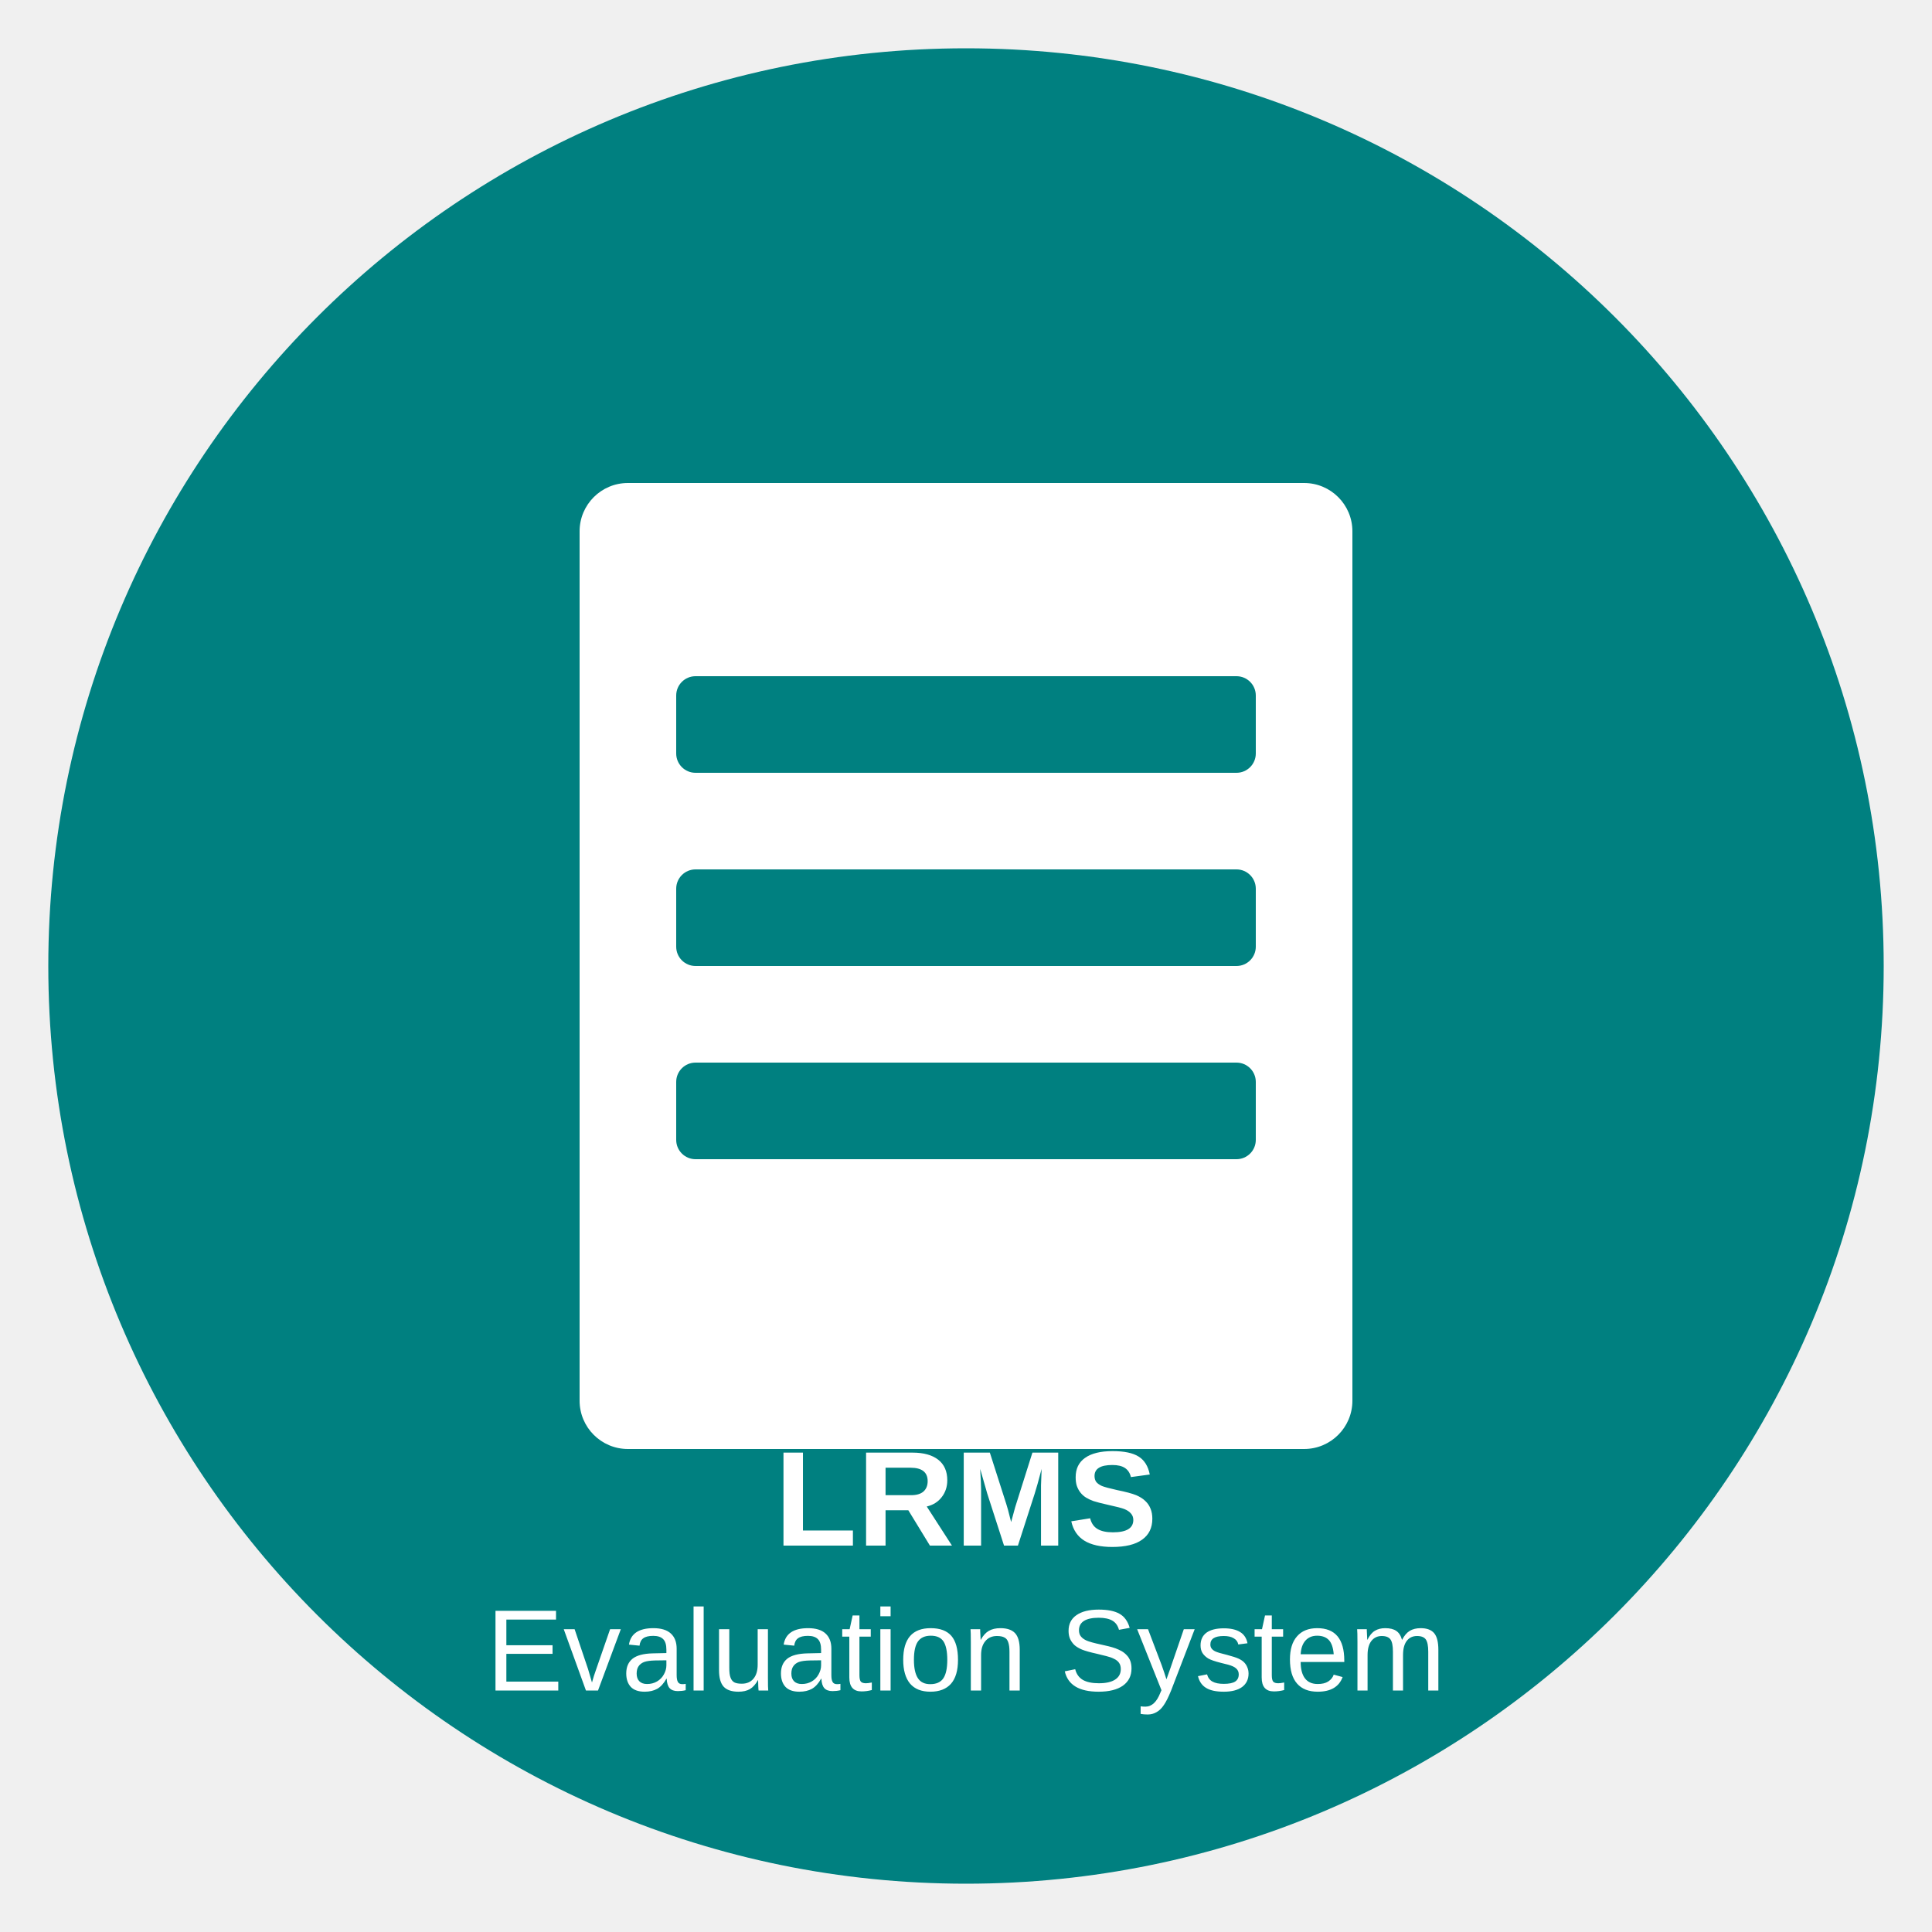
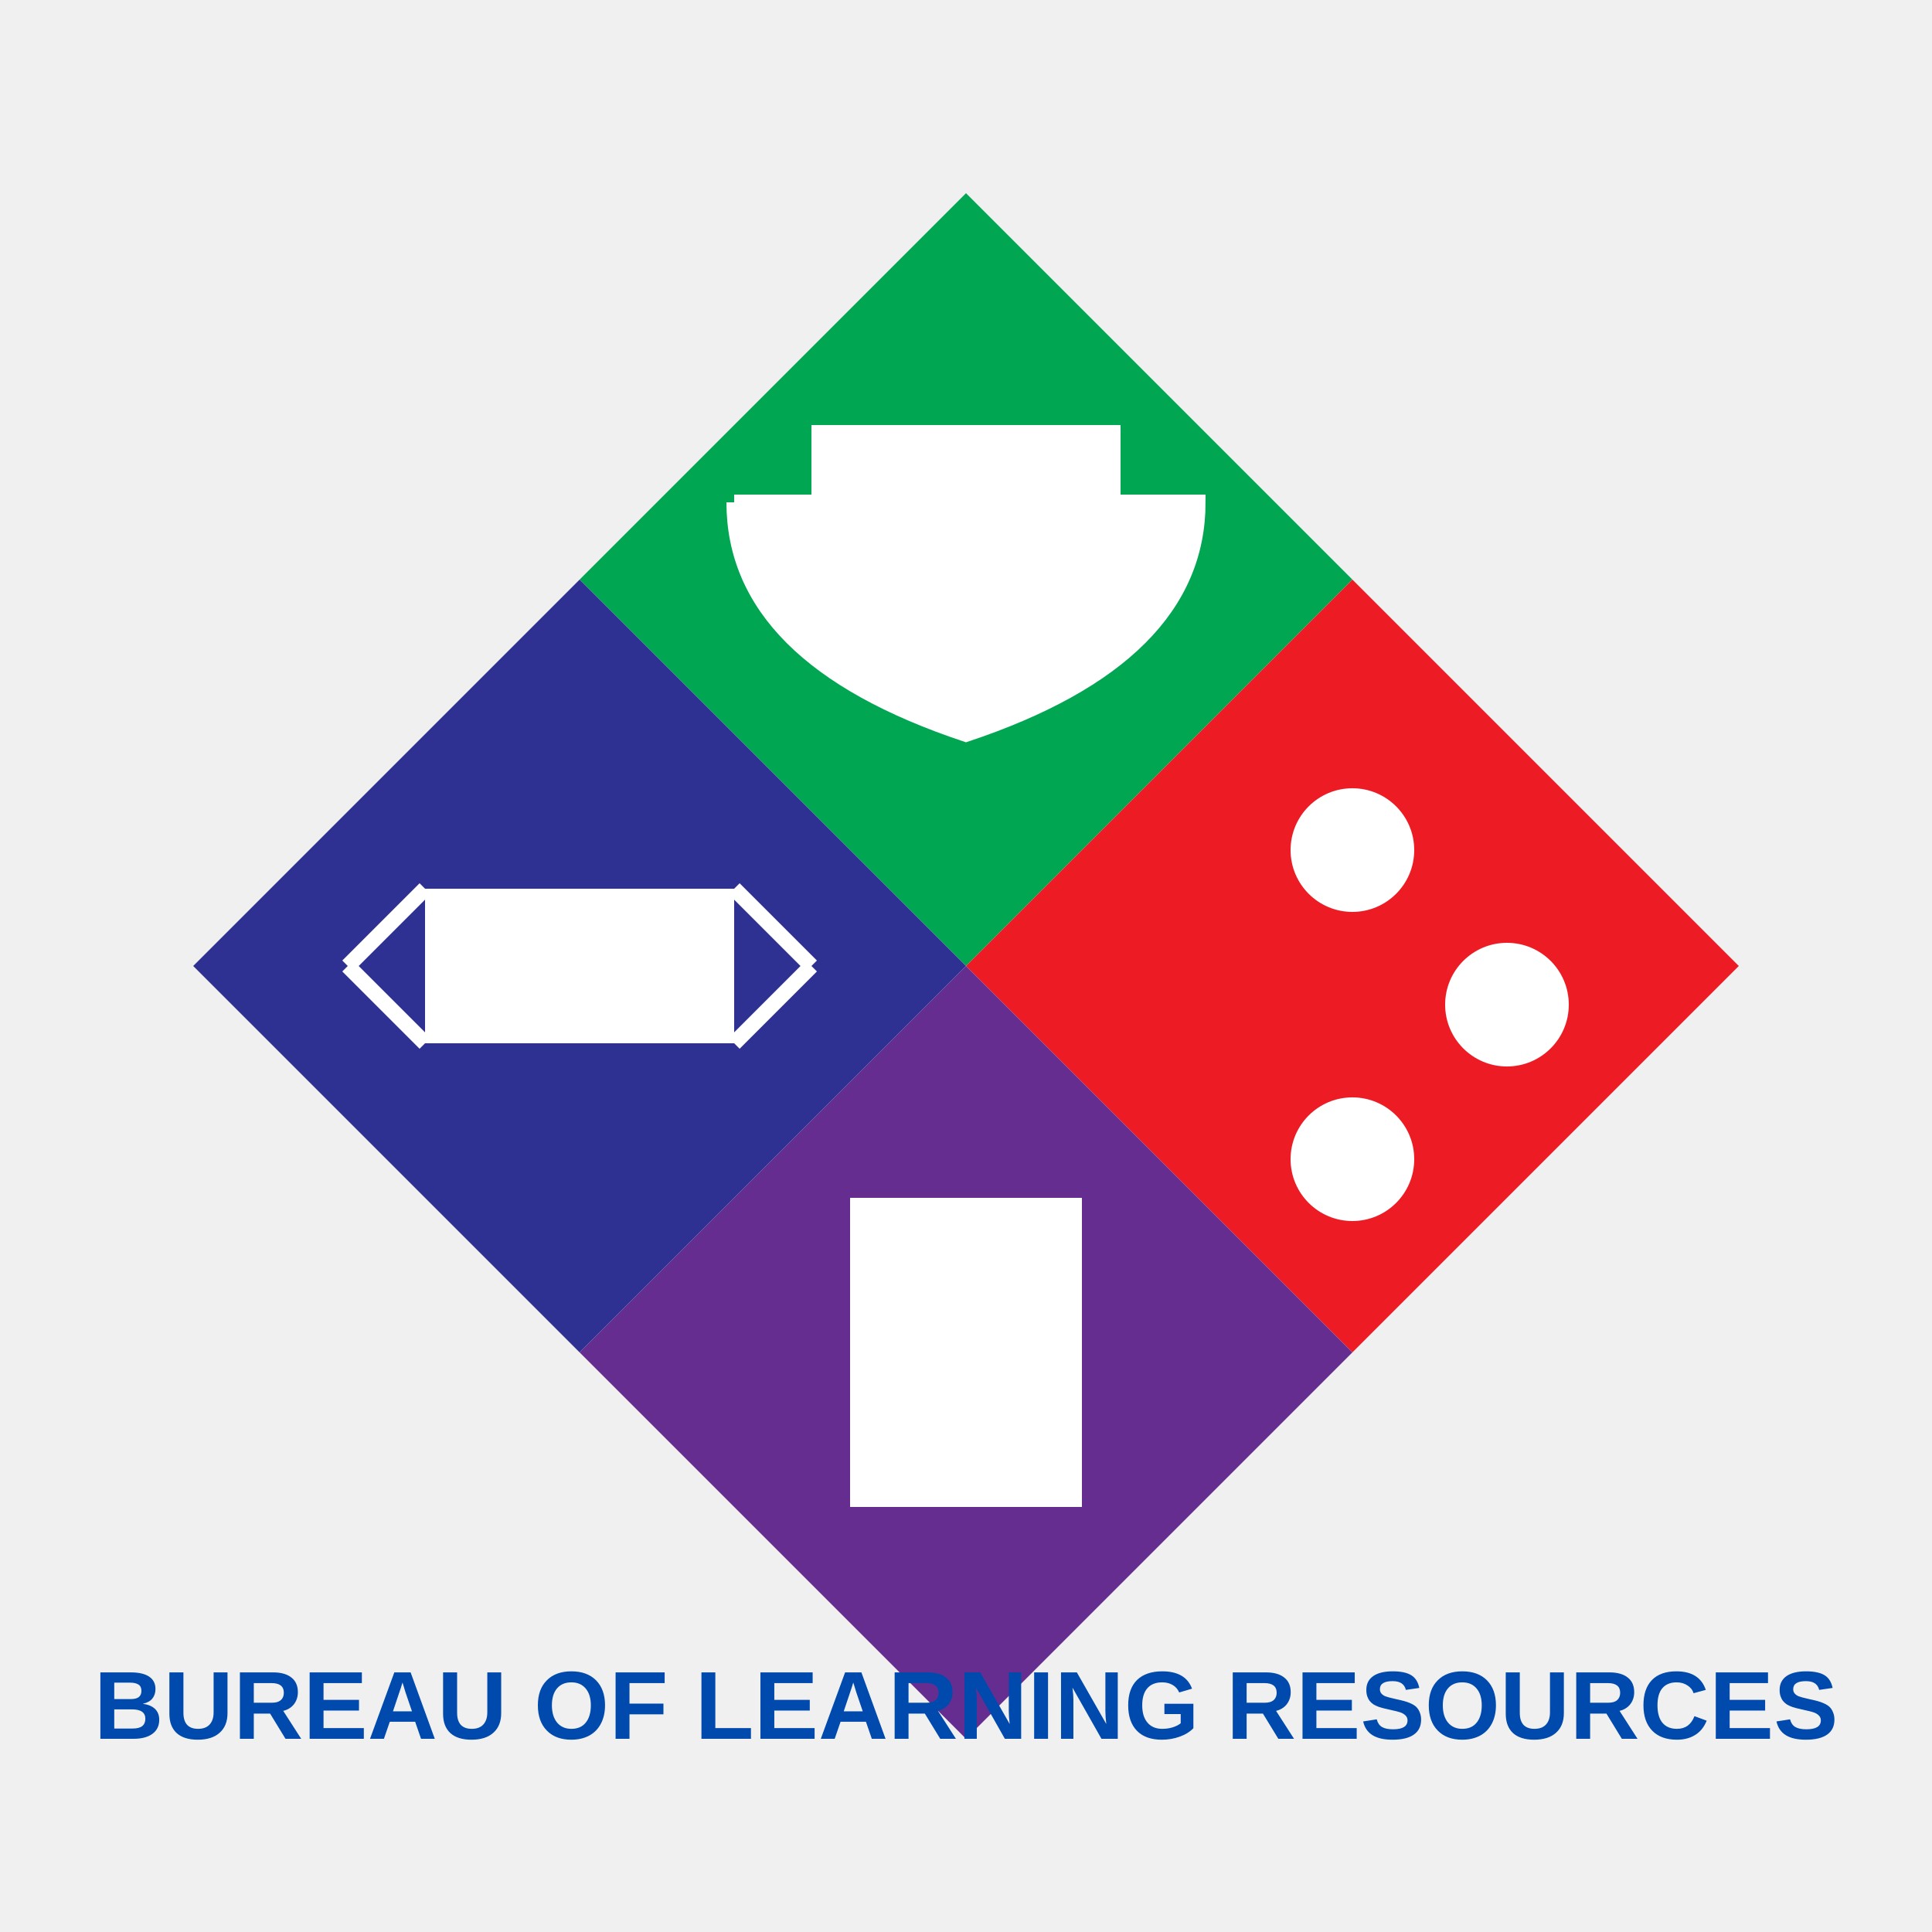
<svg xmlns="http://www.w3.org/2000/svg" width="200" height="200" viewBox="0 0 200 200" fill="none">
-   <circle cx="100" cy="100" r="95" fill="#008080" />
-   <rect x="60" y="50" width="80" height="100" rx="5" fill="white" />
-   <rect x="70" y="70" width="60" height="10" rx="2" fill="#008080" />
-   <rect x="70" y="90" width="60" height="10" rx="2" fill="#008080" />
-   <rect x="70" y="110" width="60" height="10" rx="2" fill="#008080" />
-   <text x="100" y="160" text-anchor="middle" fill="white" font-family="Arial" font-weight="bold" font-size="14">
-     LRMS
-   </text>
-   <text x="100" y="175" text-anchor="middle" fill="white" font-family="Arial" font-size="12">
-     Evaluation System
+   <g transform="translate(20, 20) scale(0.8)">
+     <path d="M100 0 L150 50 L100 100 L50 50 Z" fill="#00A651" />
+     <path d="M70 40 L130 40 Q130 60 100 70 Q70 60 70 40" fill="white" stroke="white" stroke-width="2" />
+     <path d="M80 30 L120 30 L120 40 L80 40 Z" fill="white" />
+     <path d="M150 50 L200 100 L150 150 L100 100 Z" fill="#ED1C24" />
+     <circle cx="150" cy="85" r="8" fill="white" />
+     <circle cx="170" cy="105" r="8" fill="white" />
+     <circle cx="150" cy="125" r="8" fill="white" />
+     <path d="M100 100 L150 150 L100 200 L50 150 Z" fill="#662D91" />
+     <path d="M85 130 L115 130 L115 170 L85 170 Z" fill="white" />
+     <path d="M90 140 L110 140" stroke="white" stroke-width="2" />
+     <path d="M90 150 L110 150" stroke="white" stroke-width="2" />
+     <path d="M90 160 L110 160" stroke="white" stroke-width="2" />
+     <path d="M50 50 L100 100 L50 150 L0 100 Z" fill="#2E3192" />
+     <path d="M30 90 L70 90 L70 110 L30 110 Z" fill="white" />
+     <path d="M20 100 L30 90 M20 100 L30 110" stroke="white" stroke-width="2" />
+     <path d="M70 90 L80 100 M70 110 L80 100" stroke="white" stroke-width="2" />
+   </g>
+   <text x="100" y="180" text-anchor="middle" fill="#004AAD" font-family="Arial" font-size="10" font-weight="bold">
+     BUREAU OF LEARNING RESOURCES
  </text>
</svg>
